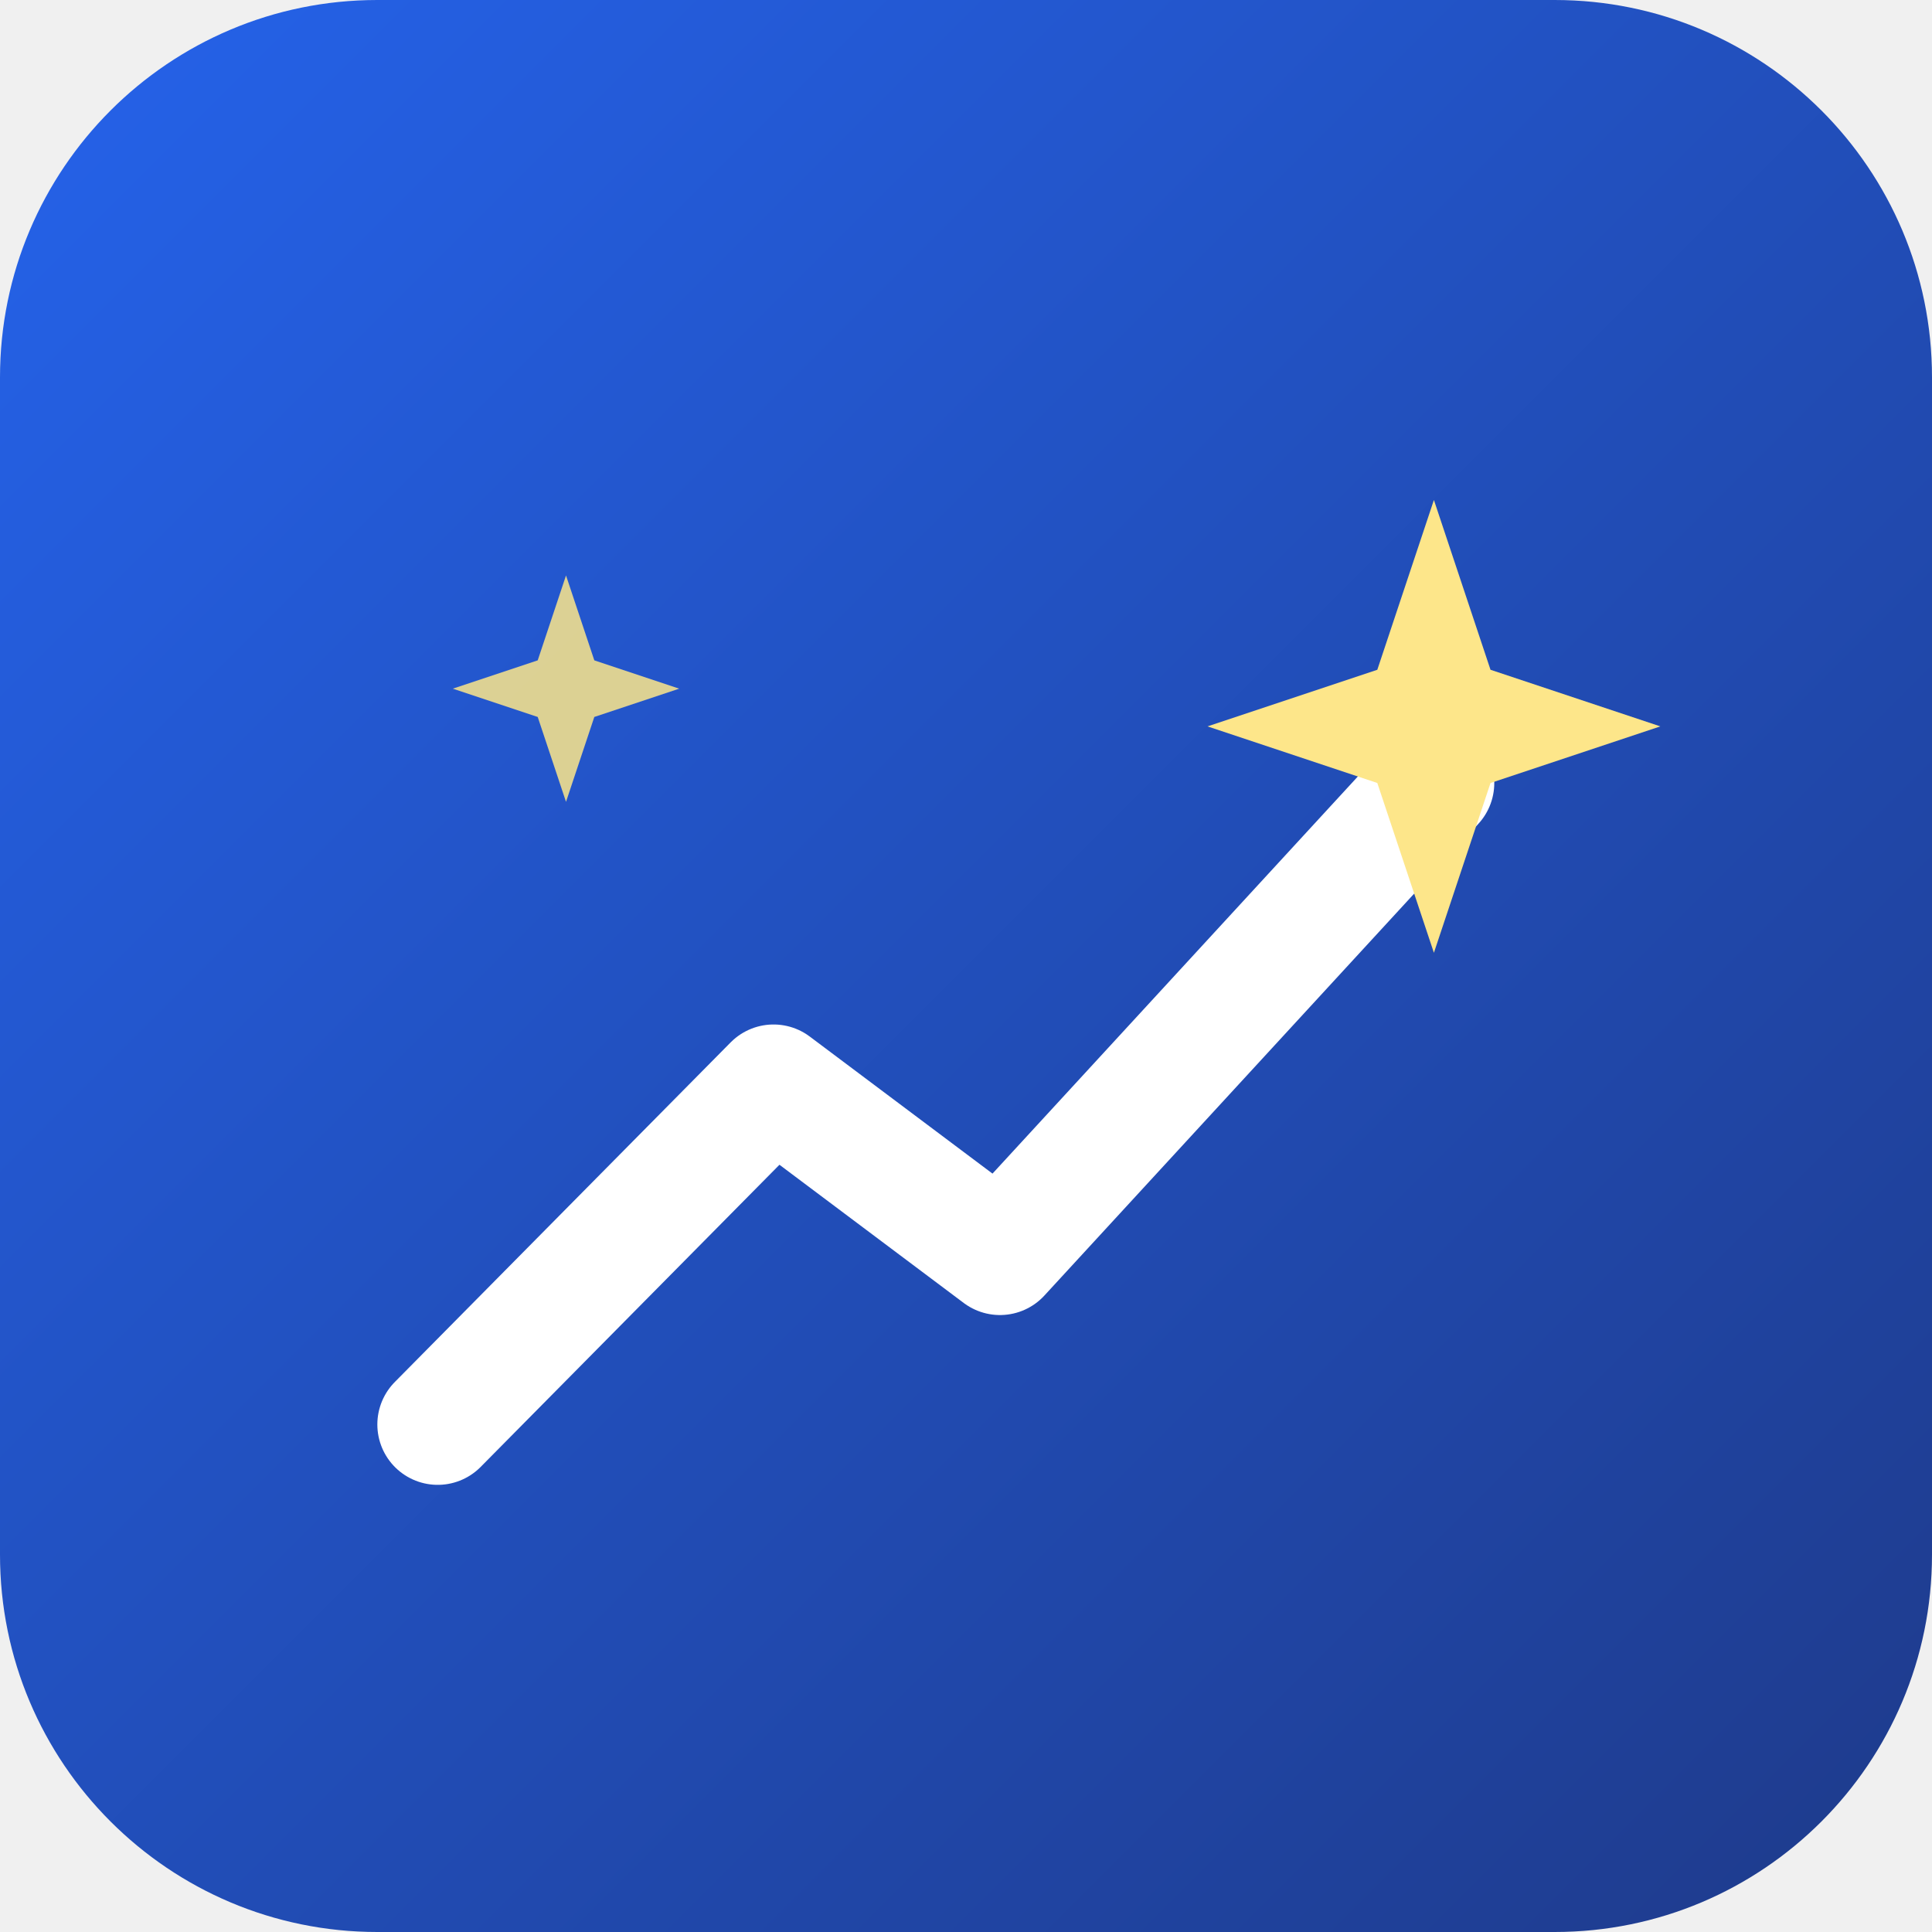
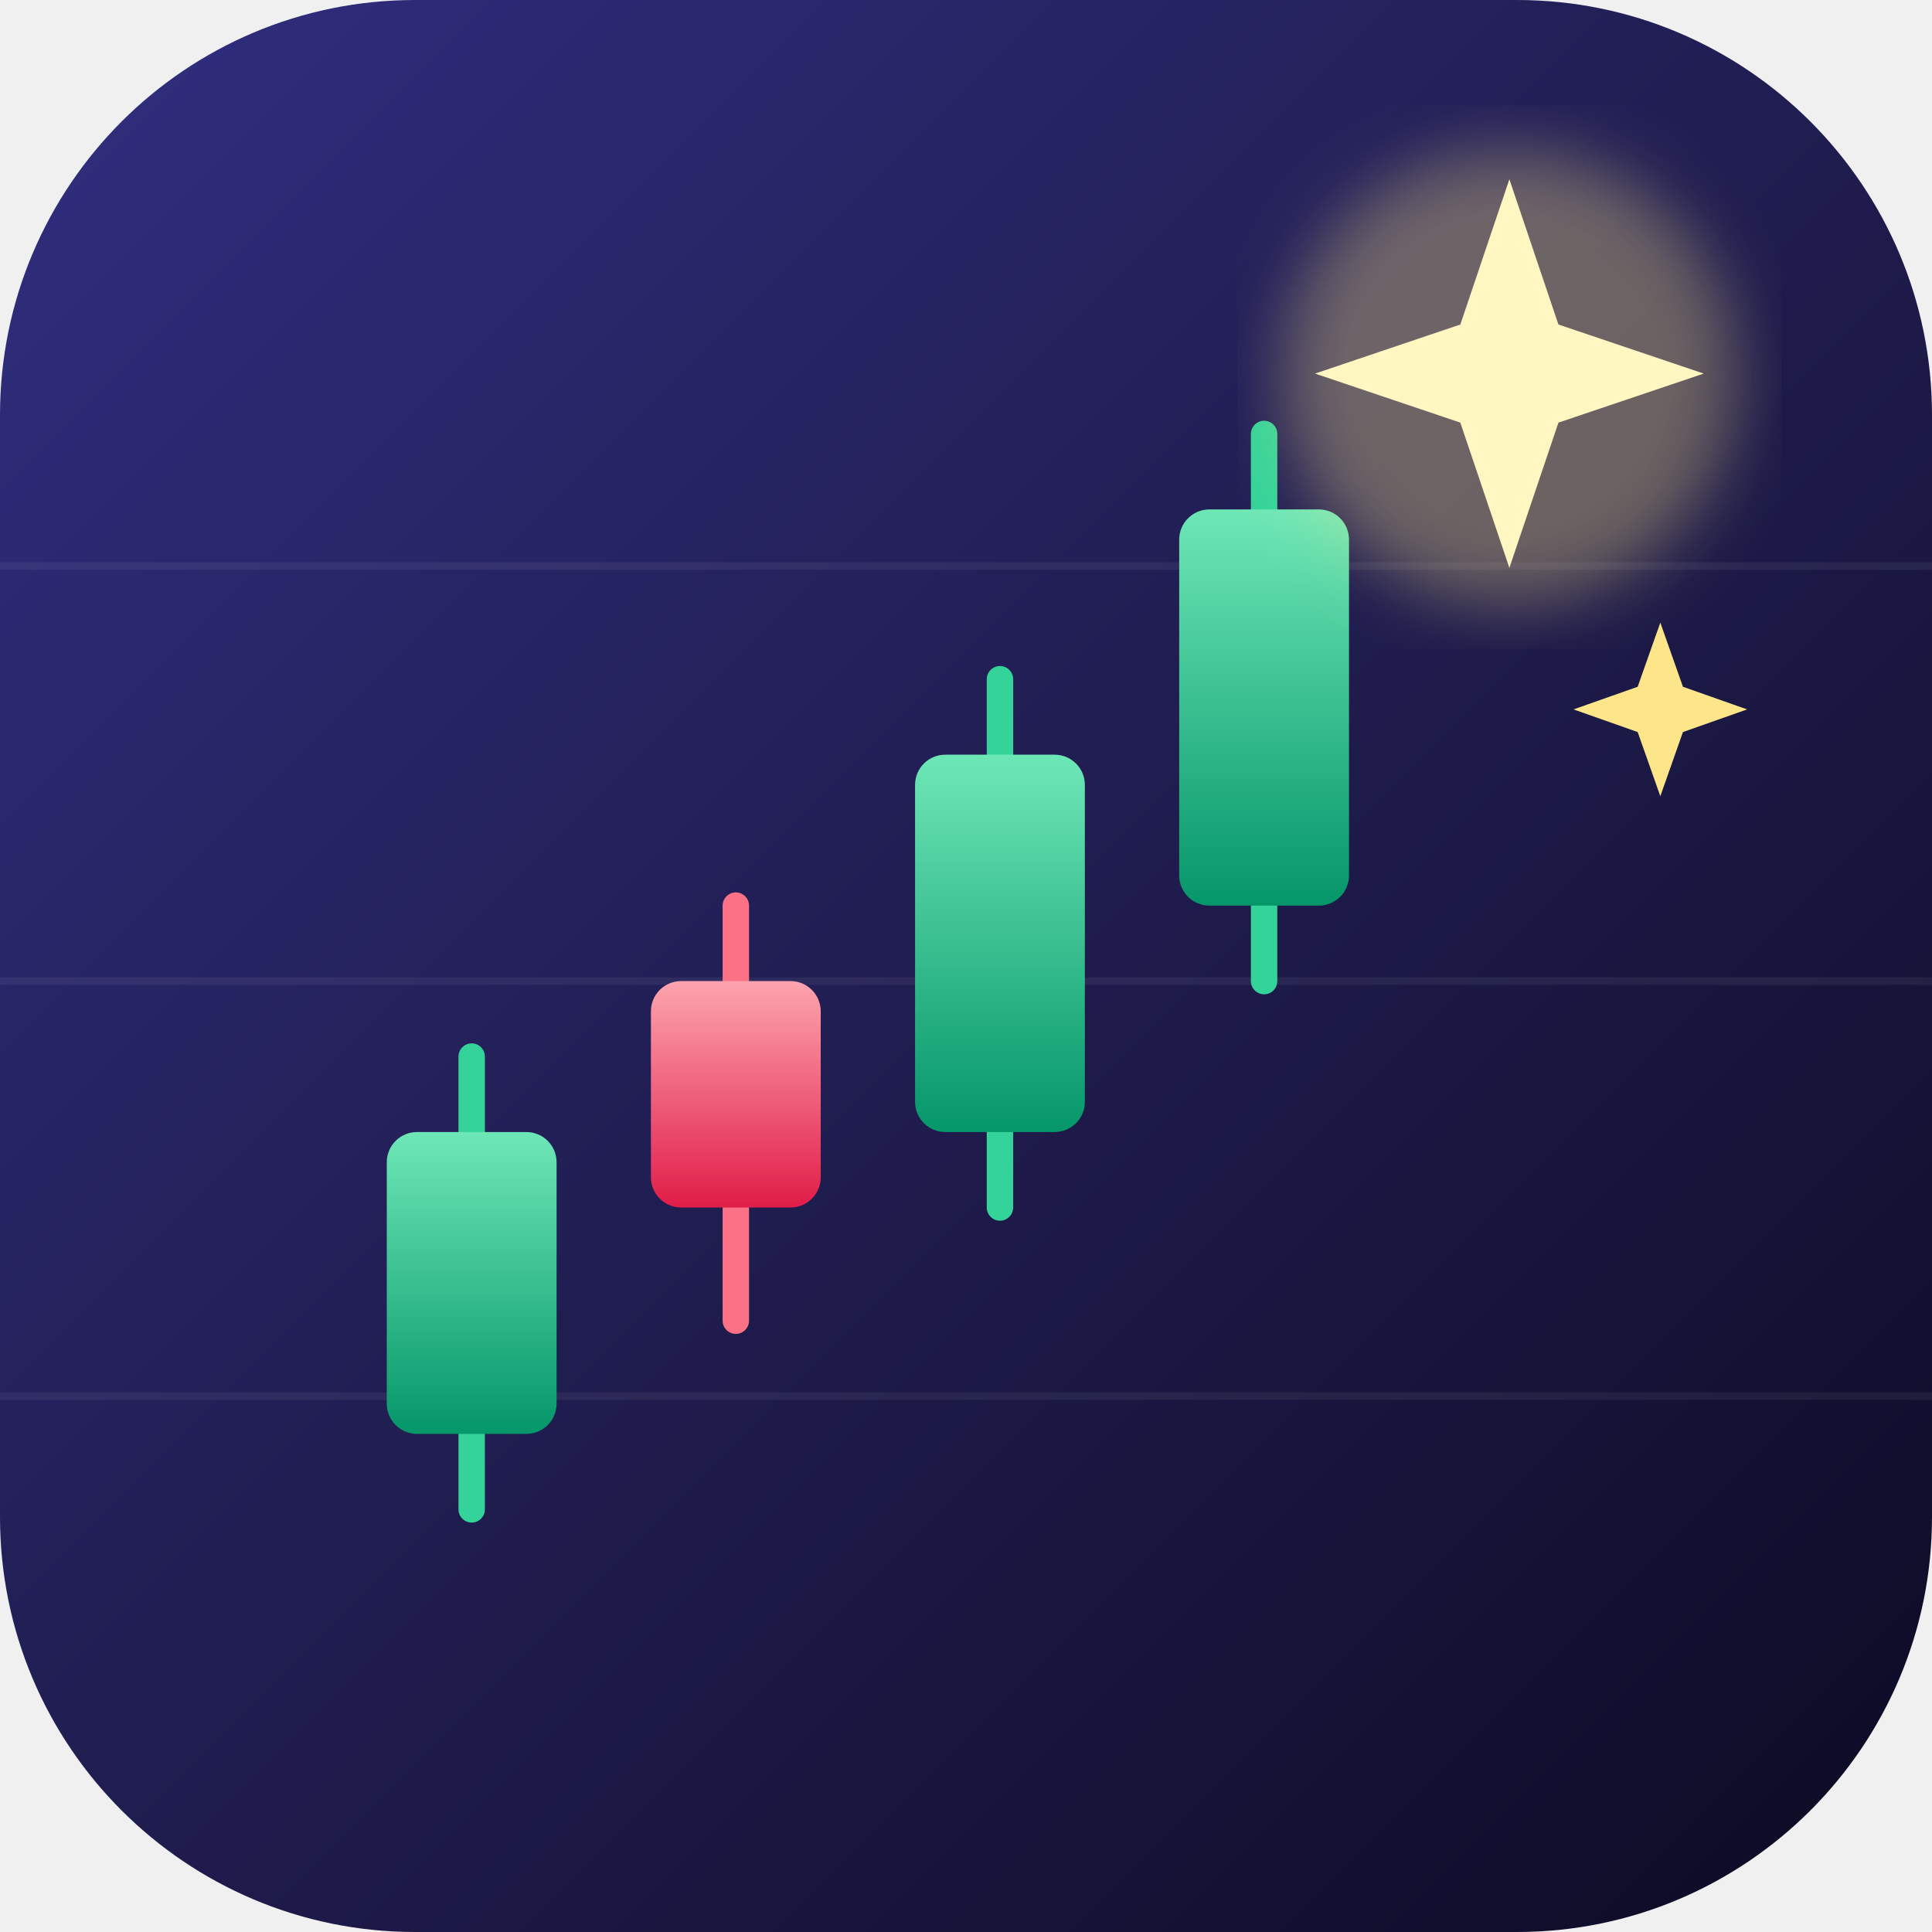
<svg xmlns="http://www.w3.org/2000/svg" viewBox="0 0 1024 1024">
  <defs>
-     <linearGradient id="g" x1="0" y1="0" x2="1" y2="1">
-       <stop offset="0" stop-color="#2563eb" />
-       <stop offset="1" stop-color="#1e3a8a" />
+     <linearGradient id="bg" x1="0" y1="0" x2="1" y2="1">
+       <stop offset="0" stop-color="#312e81" />
+       <stop offset=".55" stop-color="#1e1b4b" />
+       <stop offset="1" stop-color="#0b0a22" />
    </linearGradient>
+     <linearGradient id="up" x1="0" y1="0" x2="0" y2="1">
+       <stop offset="0" stop-color="#6ee7b7" />
+       <stop offset="1" stop-color="#059669" />
+     </linearGradient>
+     <linearGradient id="dn" x1="0" y1="0" x2="0" y2="1">
+       <stop offset="0" stop-color="#fda4af" />
+       <stop offset="1" stop-color="#e11d48" />
+     </linearGradient>
+     <linearGradient id="wand" x1="0" y1="1" x2="1" y2="0">
+       <stop offset="0" stop-color="#111" />
+       <stop offset=".8" stop-color="#333" />
+       <stop offset=".8" stop-color="#fff" />
+       <stop offset="1" stop-color="#fff" />
+     </linearGradient>
+     <filter id="blur">
+       <feGaussianBlur stdDeviation="18" />
+     </filter>
+     <clipPath id="sq">
+       <rect width="1024" height="1024" rx="220" />
+     </clipPath>
  </defs>
-   <rect width="1024" height="1024" rx="200" fill="url(#g)" />
-   <g transform="translate(0 55)">
-     <polyline points="232,700 410,520 530,610 760,360" fill="none" stroke="#fff" stroke-width="64" stroke-linecap="round" stroke-linejoin="round" />
-     <path d="M760 210 L790 300 L880 330 L790 360 L760 450 L730 360 L640 330 L730 300 Z" fill="#fde68a" />
-     <path d="M300 250 L315 295 L360 310 L315 325 L300 370 L285 325 L240 310 L285 295 Z" fill="#fde68a" opacity=".85" />
+   <g clip-path="url(#sq)">
+     <rect width="1024" height="1024" fill="url(#bg)" />
+     <g stroke="#ffffff" stroke-opacity=".06" stroke-width="4">
+       <path d="M0 300H1024M0 520H1024M0 740H1024" />
+     </g>
+     <g stroke-width="14" stroke-linecap="round">
+       <line x1="250" y1="560" x2="250" y2="800" stroke="#34d399" />
+       <rect x="205" y="600" width="90" height="160" rx="16" fill="url(#up)" />
+       <line x1="390" y1="480" x2="390" y2="700" stroke="#fb7185" />
+       <rect x="345" y="520" width="90" height="120" rx="16" fill="url(#dn)" />
+       <line x1="530" y1="360" x2="530" y2="640" stroke="#34d399" />
+       <rect x="485" y="400" width="90" height="200" rx="16" fill="url(#up)" />
+       <line x1="670" y1="230" x2="670" y2="520" stroke="#34d399" />
+       <rect x="625" y="270" width="90" height="210" rx="16" fill="url(#up)" />
+     </g>
+     <circle cx="800" cy="200" r="120" fill="#fde68a" opacity=".35" filter="url(#blur)" />
+     <path d="M800 95 L826 172 L903 198 L826 224 L800 301 L774 224 L697 198 L774 172 Z" fill="#fff6c2" />
+     <path d="M880 330 L892 364 L926 376 L892 388 L880 422 L868 388 L834 376 L868 364 Z" fill="#fde68a" />
  </g>
</svg>
